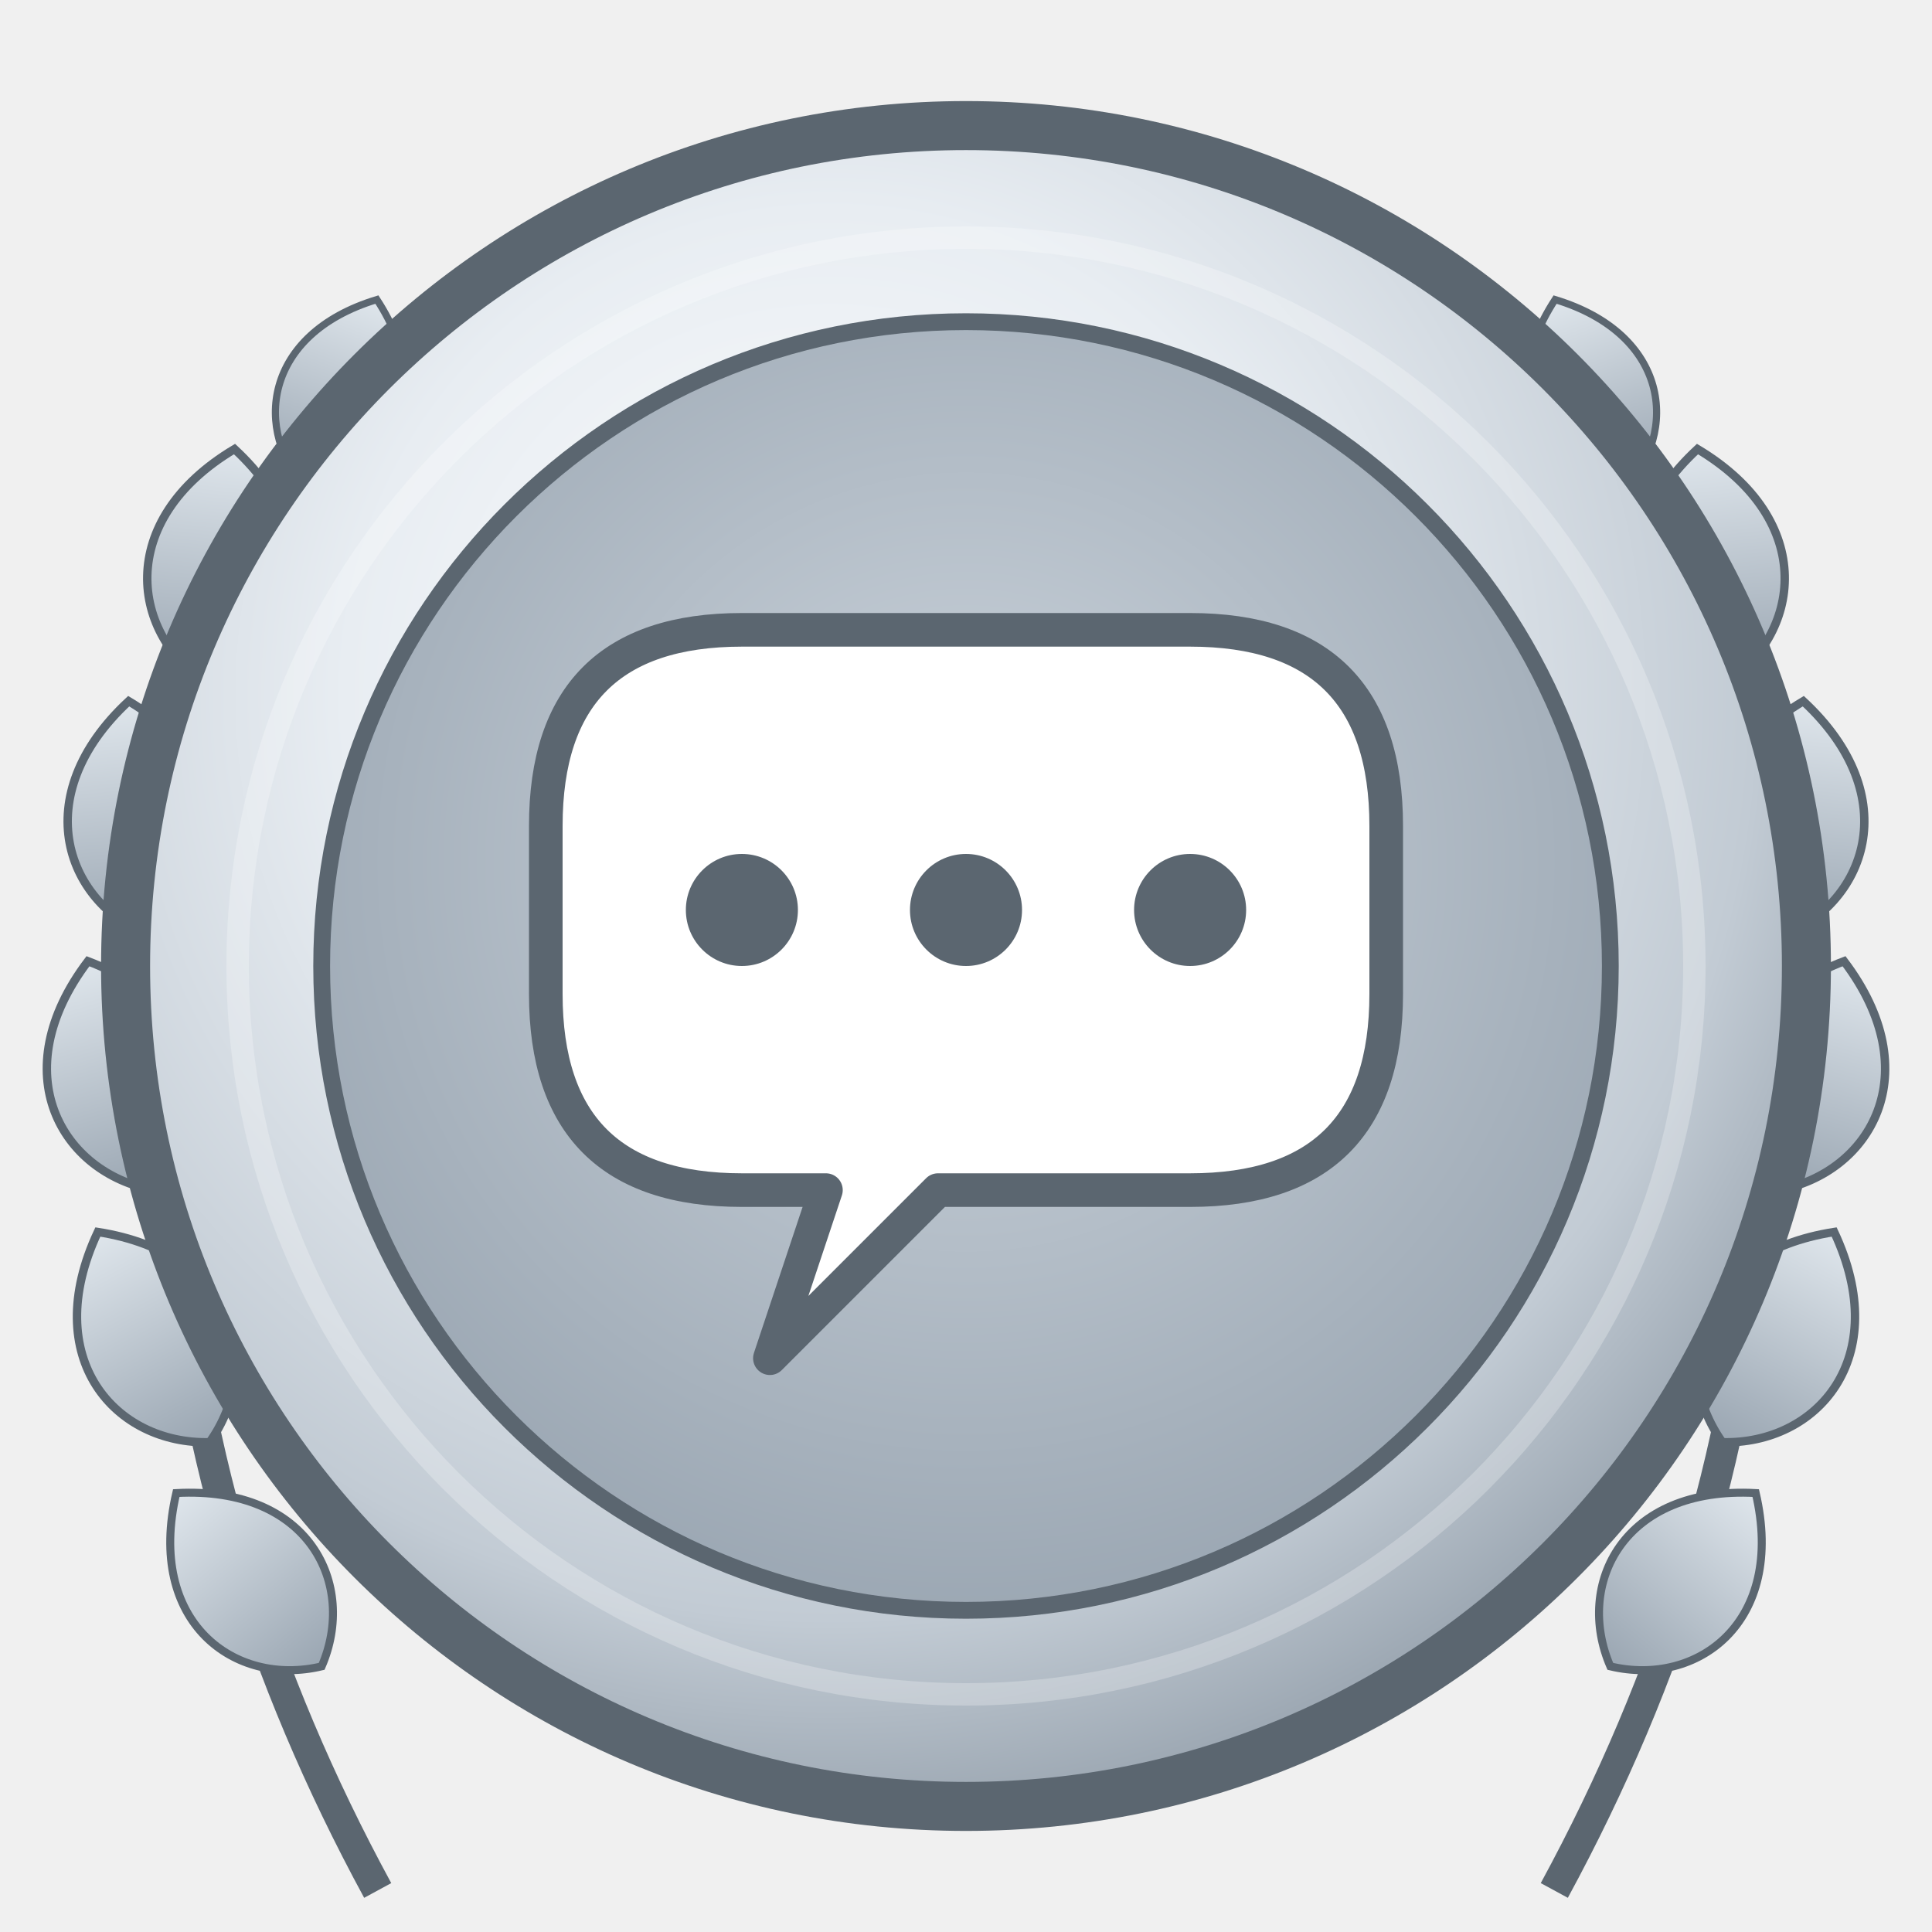
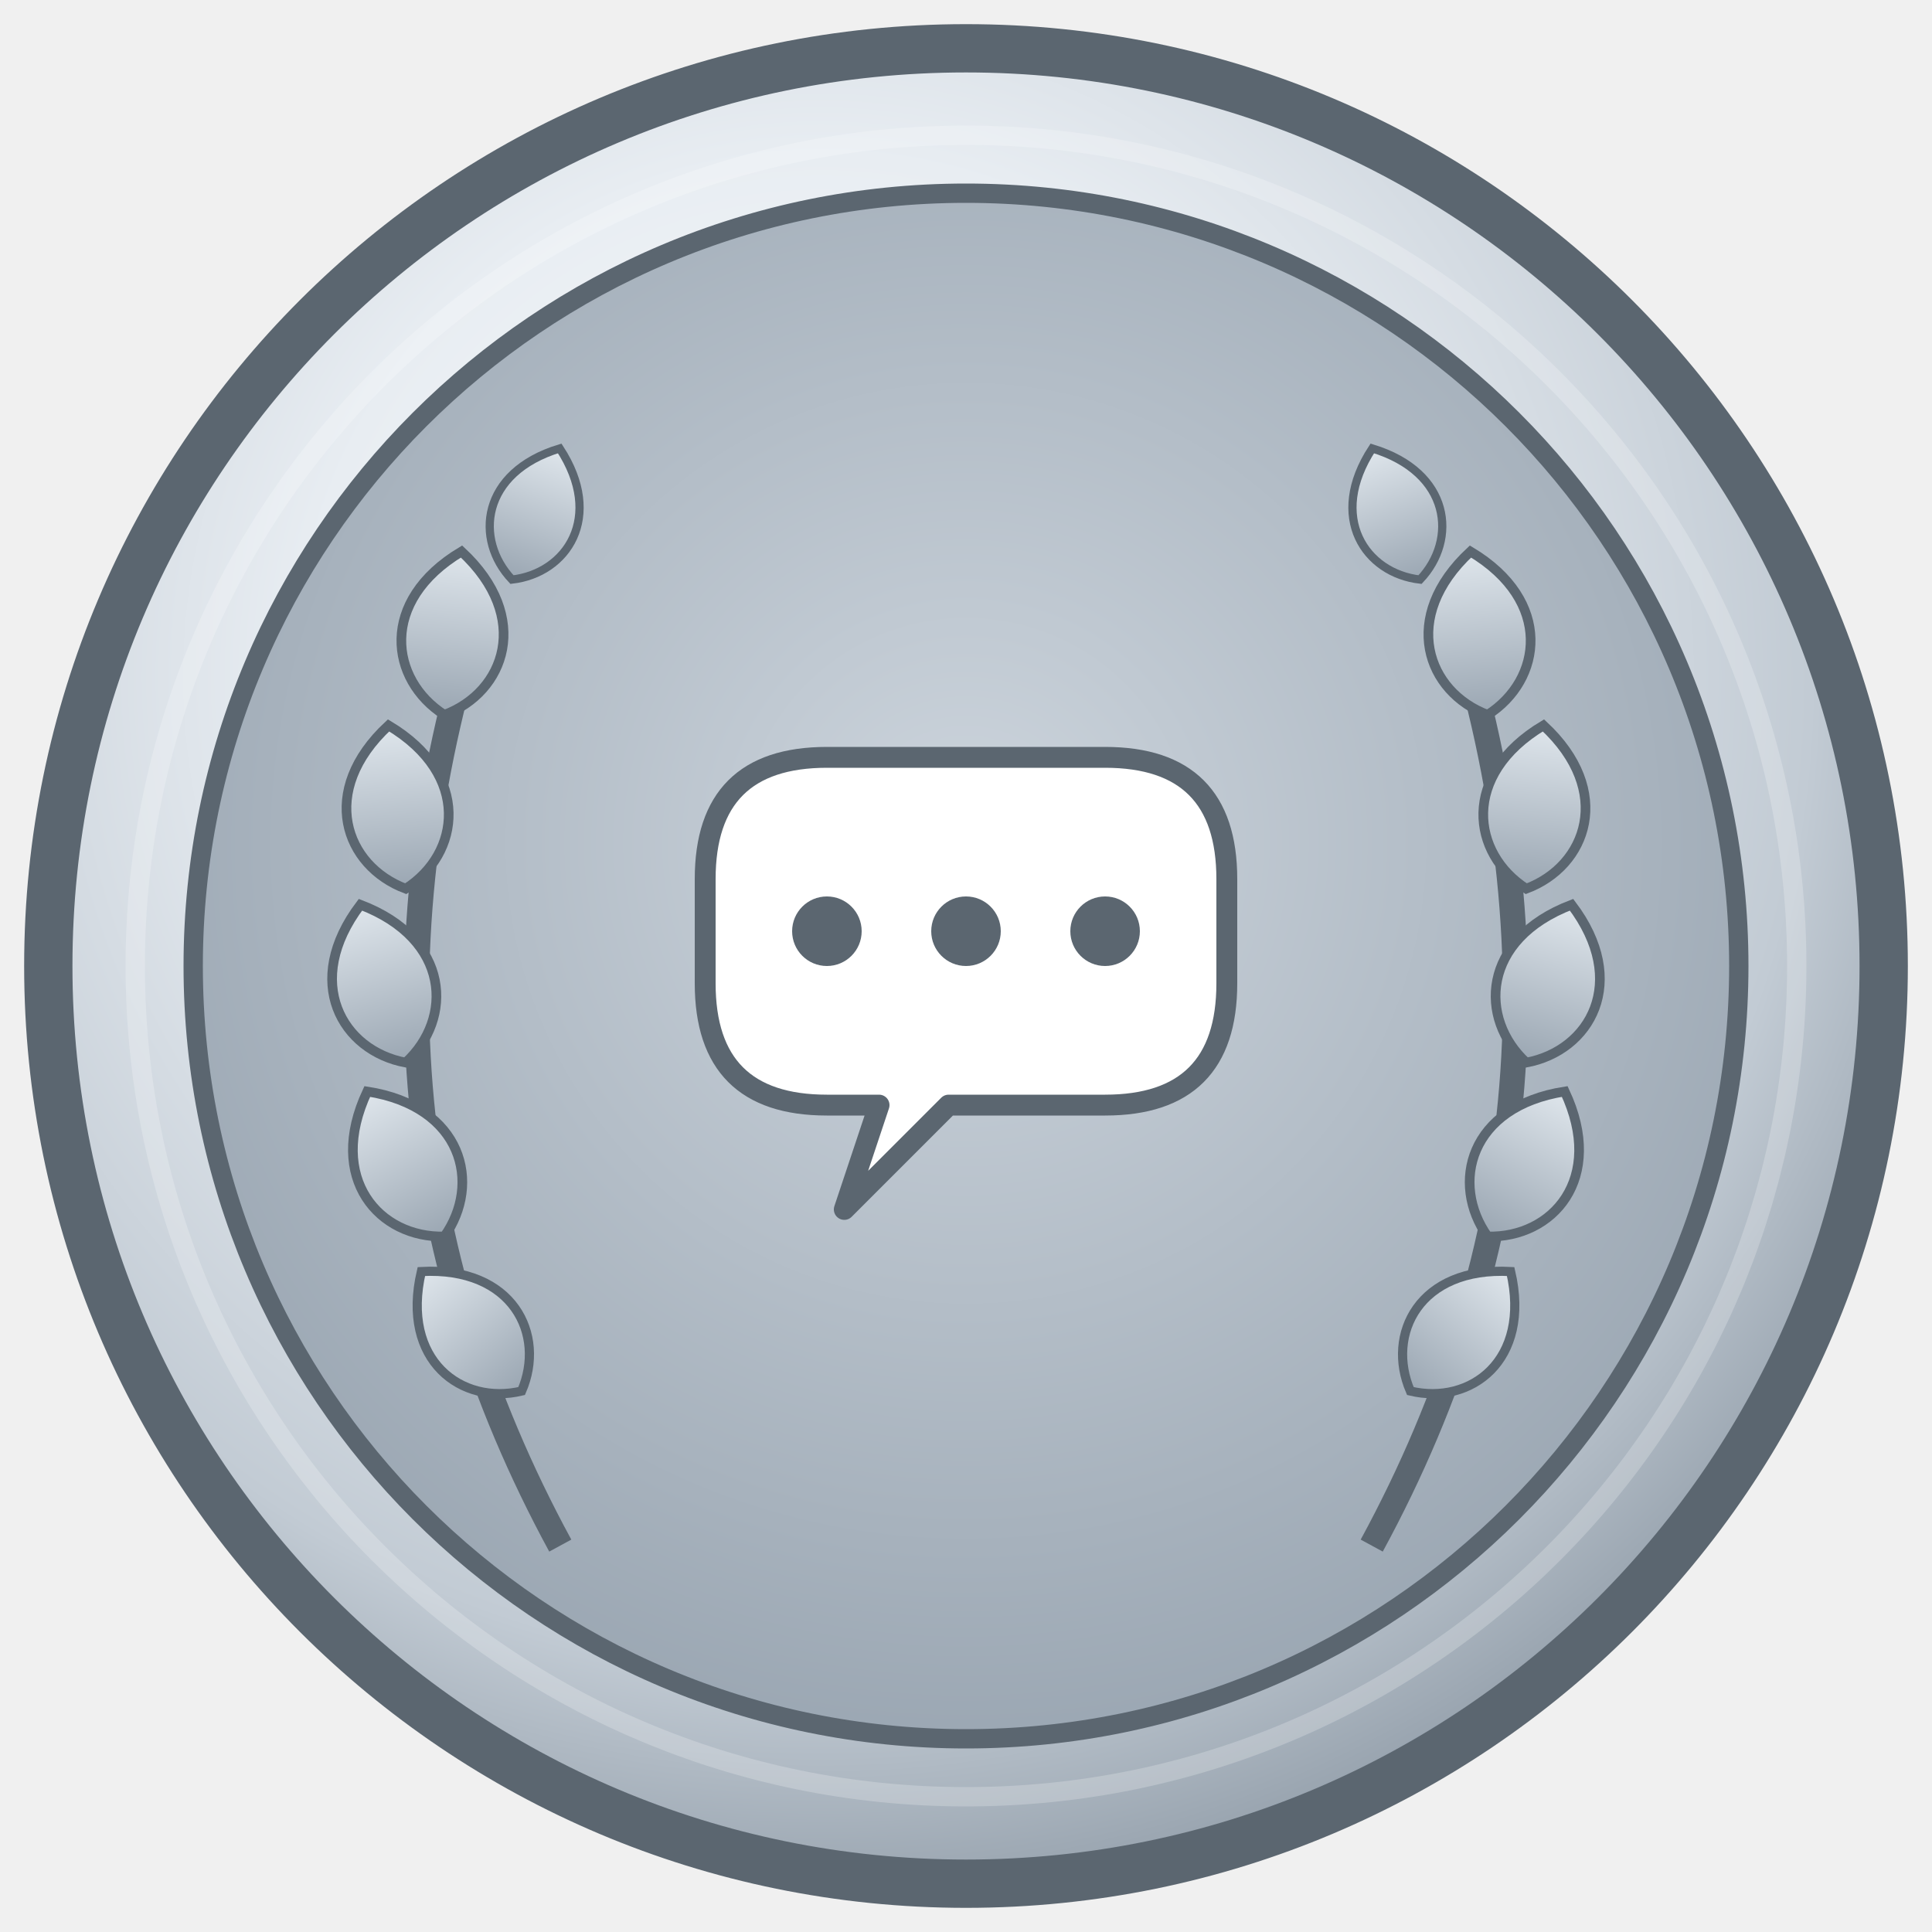
<svg xmlns="http://www.w3.org/2000/svg" viewBox="0 0 200 200" width="200" height="200" role="img" aria-label="Досягнення: Flooder (рівень: срібло)">
  <defs>
    <radialGradient id="metal" cx="42%" cy="34%" r="72%">
      <stop offset="0%" stop-color="#ffffff" />
      <stop offset="40%" stop-color="#e8edf2" />
      <stop offset="76%" stop-color="#c2cbd4" />
      <stop offset="100%" stop-color="#8b97a3" />
    </radialGradient>
    <radialGradient id="field" cx="50%" cy="42%" r="60%">
      <stop offset="0%" stop-color="#cdd5dd" />
      <stop offset="100%" stop-color="#9aa6b2" />
    </radialGradient>
    <linearGradient id="leaf" x1="0" y1="0" x2="0" y2="1">
      <stop offset="0%" stop-color="#dfe6ec" />
      <stop offset="100%" stop-color="#9aa6b2" />
    </linearGradient>
    <path id="lf" d="M0,0 C 6,-3 8,-11 0,-17 C -8,-11 -6,-3 0,0 Z" />
  </defs>
-   <g transform="translate(100 100) scale(1.45) translate(-100 -100)">
-     <g id="wreath-l" fill="url(#leaf)" stroke="#5b6670" stroke-width="0.6">
-       <path d="M58,166 Q 33,120 50,68" fill="none" stroke="#5b6670" stroke-width="2.2" />
+   <circle cx="100" cy="100" r="95" fill="url(#metal)" />
+   <circle cx="100" cy="100" r="95" fill="none" stroke="#5b6670" stroke-width="5" />
+   <circle cx="100" cy="100" r="86" fill="none" stroke="#ffffff" stroke-opacity="0.22" stroke-width="2" />
+   <circle cx="100" cy="100" r="80" fill="url(#field)" stroke="#5b6670" stroke-width="2" />
+   <g transform="translate(0 -6)">
+     <g id="wreath-l" fill="url(#leaf)" stroke="#5b6670" stroke-width="1">
+       <path d="M58,166 Q 33,120 50,68" fill="none" stroke="#5b6670" stroke-width="2.6" />
      <use href="#lf" transform="translate(54,150) rotate(-40) scale(0.95)" />
      <use href="#lf" transform="translate(46,134) rotate(-28)" />
      <use href="#lf" transform="translate(42,116) rotate(-16)" />
      <use href="#lf" transform="translate(42,98) rotate(-6)" />
      <use href="#lf" transform="translate(46,80) rotate(6)" />
      <use href="#lf" transform="translate(53,66) rotate(20) scale(0.85)" />
    </g>
    <use href="#wreath-l" transform="matrix(-1 0 0 1 200 0)" />
-     <circle cx="100" cy="100" r="60" fill="url(#metal)" />
-     <circle cx="100" cy="100" r="60" fill="none" stroke="#5b6670" stroke-width="3.5" />
-     <circle cx="100" cy="100" r="52" fill="none" stroke="#ffffff" stroke-opacity="0.25" stroke-width="1.6" />
-     <circle cx="100" cy="100" r="46" fill="url(#field)" stroke="#5b6670" stroke-width="1.2" />
+   </g>
+   <g transform="translate(100 100) scale(0.9) translate(-100 -100)">
    <path d="M84,76 H116 Q130,76 130,90 V102 Q130,116 116,116 H98 L86,128 L90,116 H84 Q70,116 70,102 V90 Q70,76 84,76 Z" fill="#ffffff" stroke="#5b6670" stroke-width="2.4" stroke-linejoin="round" />
    <circle cx="84" cy="96" r="4" fill="#5b6670" />
    <circle cx="100" cy="96" r="4" fill="#5b6670" />
    <circle cx="116" cy="96" r="4" fill="#5b6670" />
  </g>
</svg>
